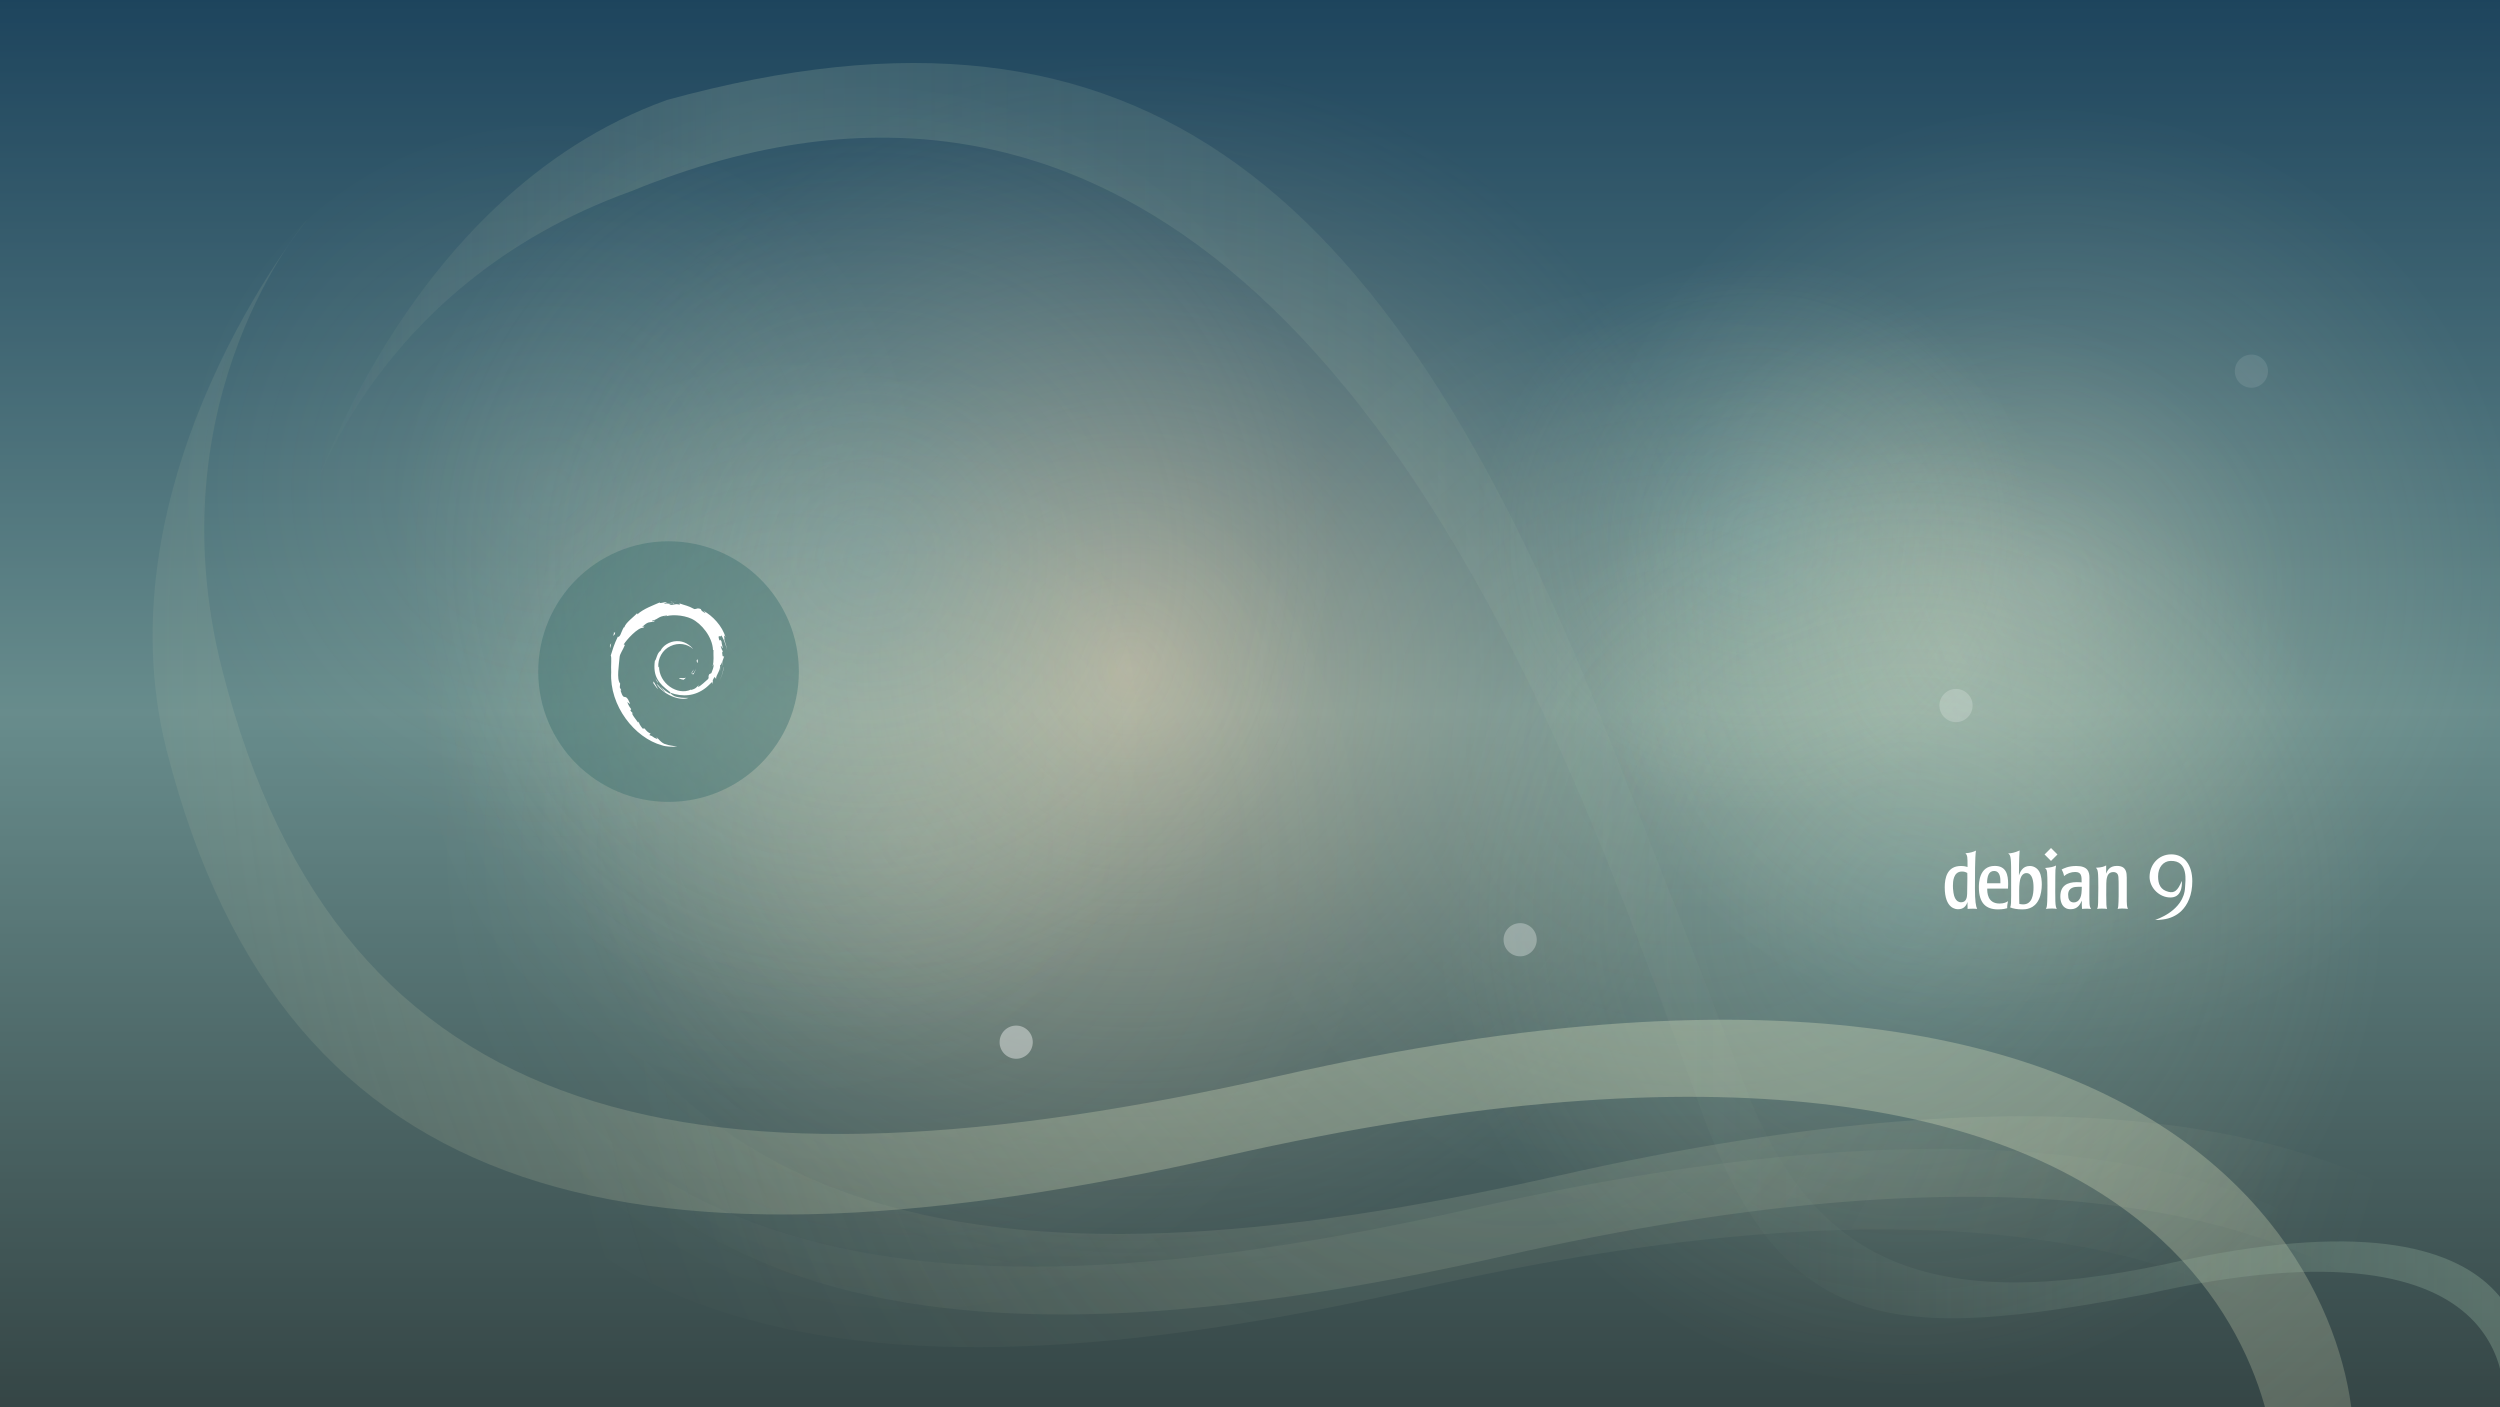
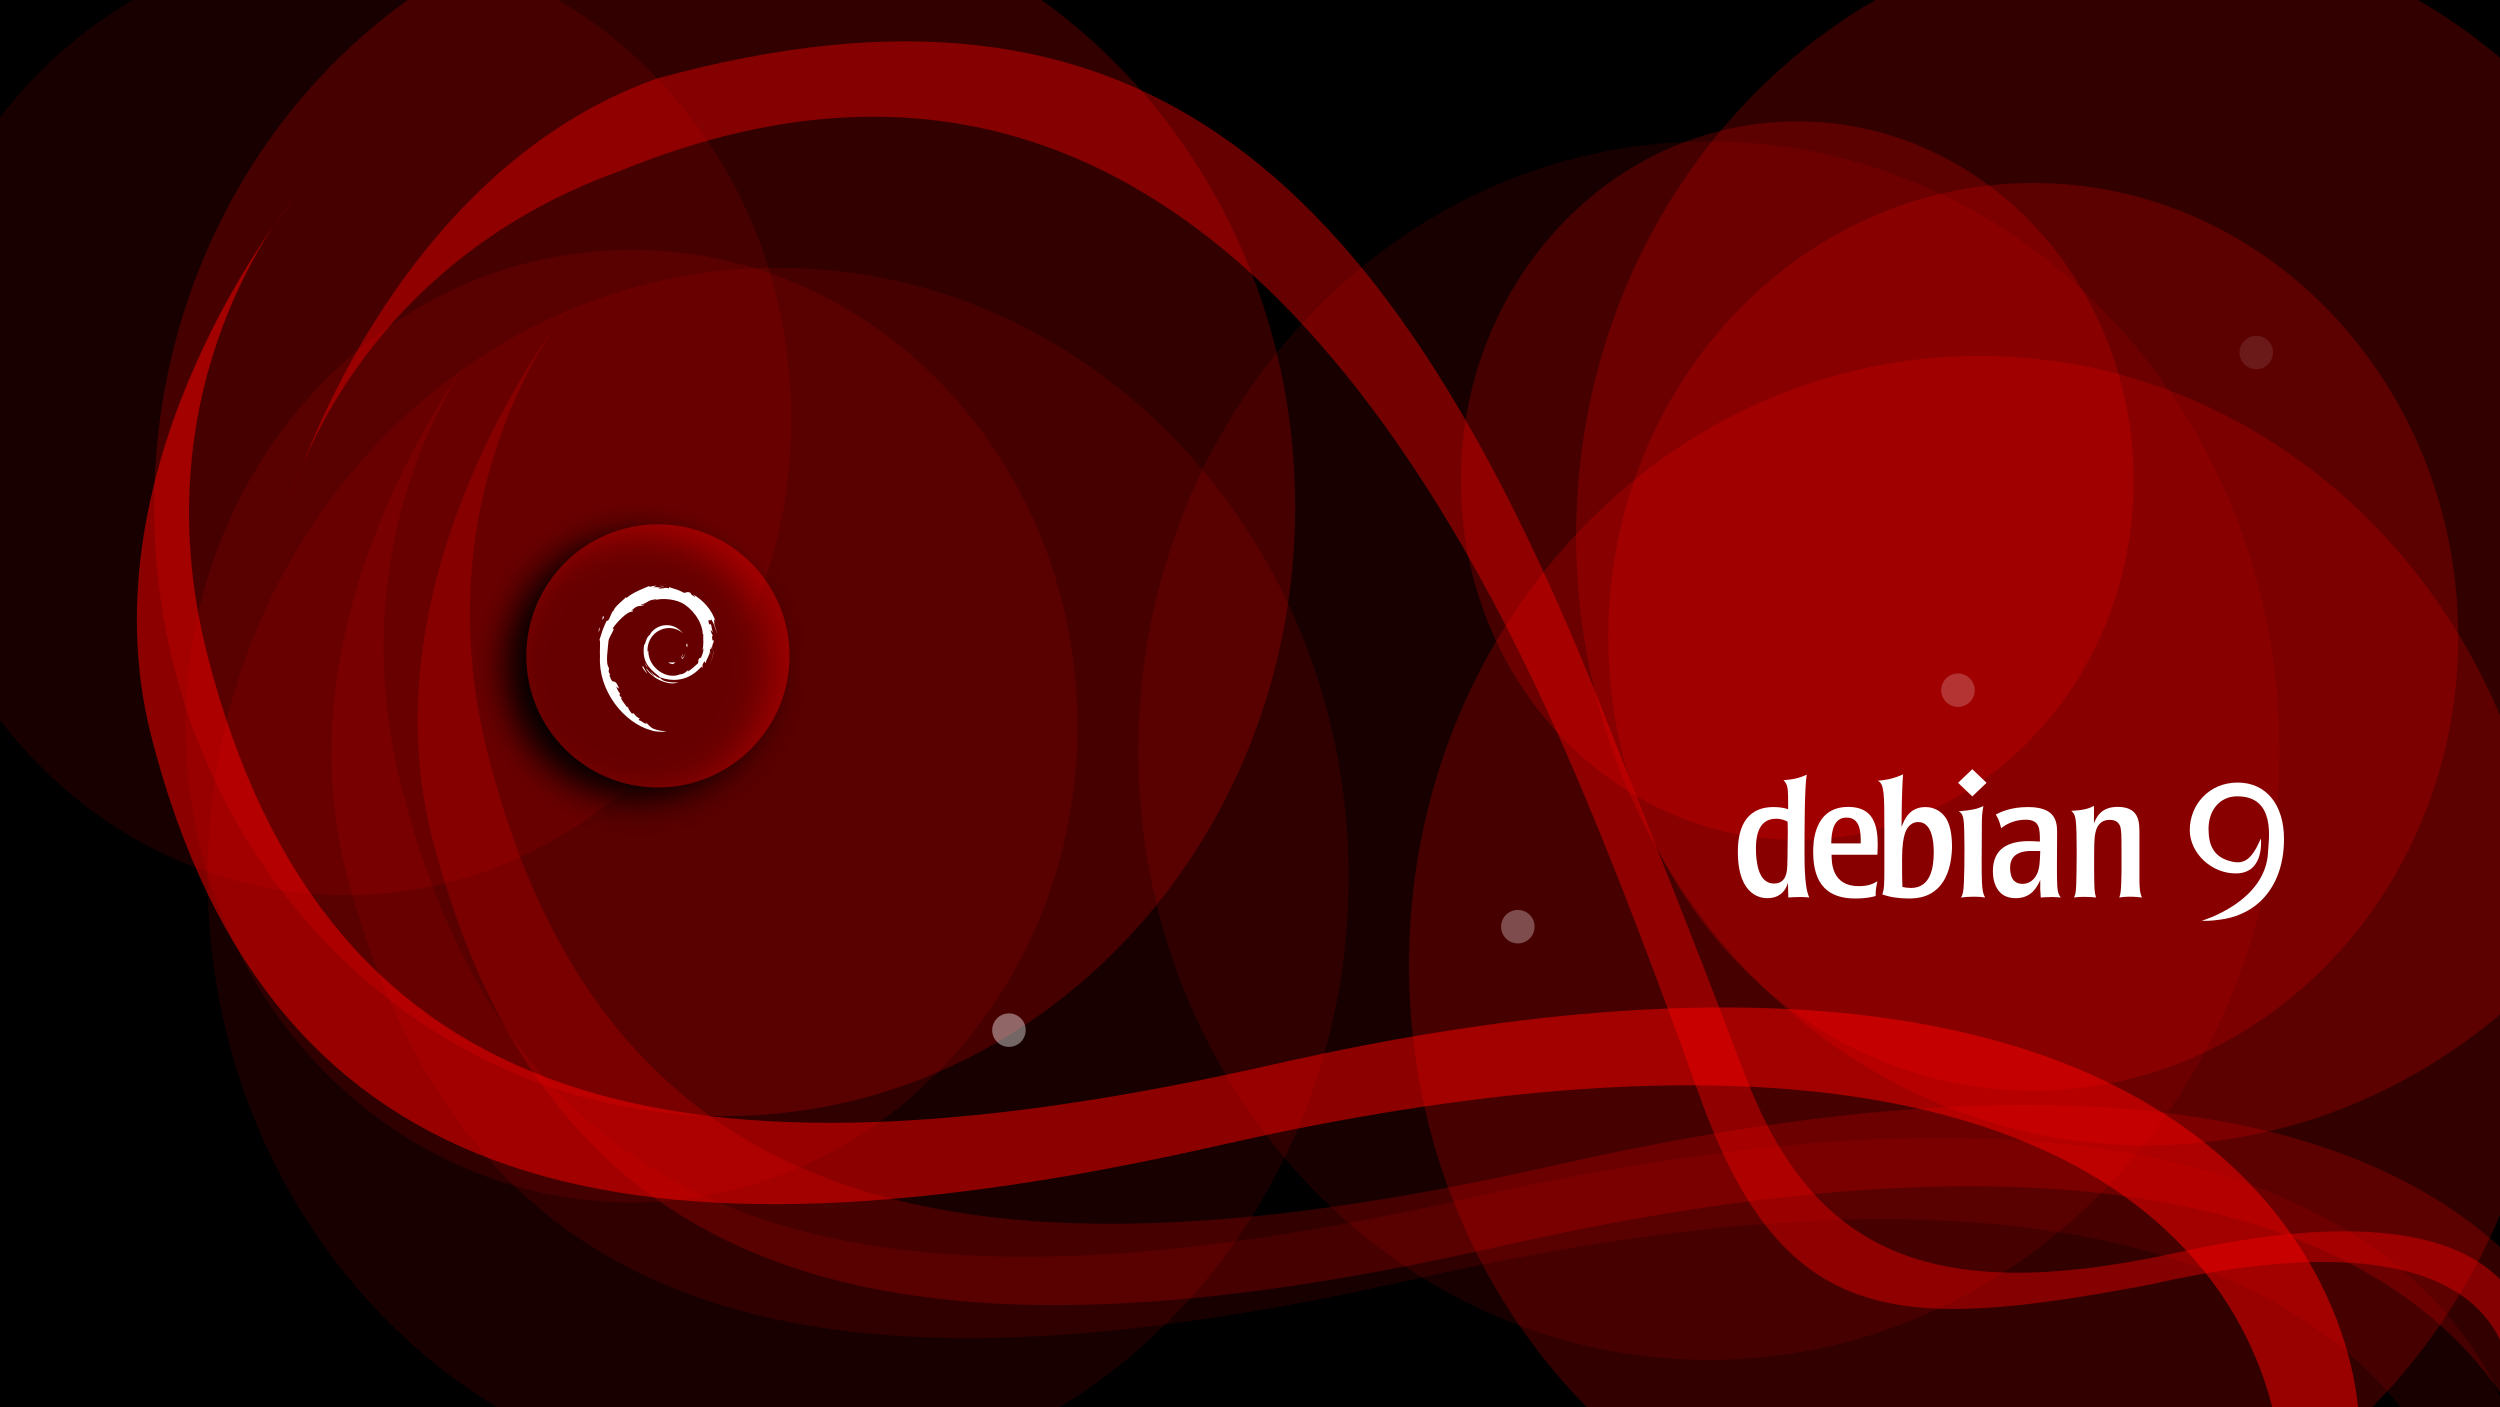
<svg xmlns="http://www.w3.org/2000/svg" version="1.1" id="root" x="0px" y="0px" width="3840" height="2160" viewBox="0 0 3840 2160" enable-background="new 0 0 1920 1080" xml:space="preserve">
-   <defs id="defs188" />
-   <g id="background" transform="matrix(2,0,0,2,1.000018,-0.9999775)">
-     <g id="background_1_">
-       <linearGradient id="SVGID_1_" gradientUnits="userSpaceOnUse" x1="-1423.411" y1="-3714.993" x2="-1423.412" y2="-2611.604" gradientTransform="translate(2381.039,3709.038)">
-         <stop offset="0" style="stop-color:#133356" id="stop6" />
-         <stop offset="0.502" style="stop-color:#7C9999" id="stop8" />
-         <stop offset="1" style="stop-color:#333333" id="stop10" />
-       </linearGradient>
-       <rect style="fill:url(#SVGID_1_)" x="-9.36" y="-8.61" width="1933.976" height="1105.453" id="rect12" />
-     </g>
-     <g id="Layer_4">
-       <radialGradient id="SVGID_2_" cx="-1527.168" cy="-2837.252" r="916.006" gradientTransform="matrix(1.0299,0,0,1.0518,2440.248,3498.963)" gradientUnits="userSpaceOnUse">
-         <stop offset="0" style="stop-color:#E4C8A5;stop-opacity:0.5" id="stop16" />
-         <stop offset="0.143" style="stop-color:#AEAB93;stop-opacity:0.437" id="stop18" />
-         <stop offset="0.38" style="stop-color:#587E77;stop-opacity:0.333" id="stop20" />
-         <stop offset="0.488" style="stop-color:#366C6C;stop-opacity:0.286" id="stop22" />
-       </radialGradient>
-       <rect style="fill:url(#SVGID_2_)" x="-9.36" y="-7.921" width="1933.976" height="1104.42" id="rect24" />
-     </g>
-   </g>
-   <g id="glows" transform="matrix(2,0,0,2,1.000018,-0.9999775)">
-     <radialGradient id="SVGID_3_" cx="-880.329" cy="-3202.961" r="271.44" gradientTransform="translate(2381.039,3709.038)" gradientUnits="userSpaceOnUse">
-       <stop offset="0" style="stop-color:#FFFCDD" id="stop28" />
-       <stop offset="1" style="stop-color:#FEF9C8;stop-opacity:0" id="stop30" />
-     </radialGradient>
-     <circle style="opacity:0.2;fill:url(#SVGID_3_)" enable-background="new    " cx="1500.71" cy="506.077" r="271.441" id="circle32" />
-     <radialGradient id="SVGID_4_" cx="-1031.077" cy="-3296.374" r="214.852" gradientTransform="translate(2381.039,3709.038)" gradientUnits="userSpaceOnUse">
-       <stop offset="0" style="stop-color:#99CCCC" id="stop35" />
-       <stop offset="1" style="stop-color:#FEF9C8;stop-opacity:0" id="stop37" />
-     </radialGradient>
-     <circle style="opacity:0.2;fill:url(#SVGID_4_)" enable-background="new    " cx="1349.963" cy="412.664" r="214.853" id="circle39" />
-     <radialGradient id="SVGID_5_" cx="-1958.456" cy="-3333.318" r="284.85" gradientTransform="translate(2381.039,3709.038)" gradientUnits="userSpaceOnUse">
-       <stop offset="0" style="stop-color:#FFFCDD" id="stop42" />
-       <stop offset="1" style="stop-color:#FEF9C8;stop-opacity:0" id="stop44" />
-     </radialGradient>
-     <circle style="opacity:0.1;fill:url(#SVGID_5_)" enable-background="new    " cx="422.583" cy="375.72" r="284.85" id="circle46" />
-     <radialGradient id="SVGID_6_" cx="-1775.687" cy="-3149.533" r="284.85" gradientTransform="translate(2381.039,3709.038)" gradientUnits="userSpaceOnUse">
-       <stop offset="0" style="stop-color:#FFFCDD" id="stop49" />
-       <stop offset="1" style="stop-color:#FEF9C8;stop-opacity:0" id="stop51" />
-     </radialGradient>
-     <circle style="opacity:0.1;fill:url(#SVGID_6_)" enable-background="new    " cx="605.352" cy="559.505" r="284.85" id="circle53" />
-     <radialGradient id="SVGID_7_" cx="-1682.033" cy="-3059.282" r="364.403" gradientTransform="translate(2381.039,3709.038)" gradientUnits="userSpaceOnUse">
-       <stop offset="0" style="stop-color:#FFFCDD" id="stop56" />
-       <stop offset="1" style="stop-color:#FEF9C8;stop-opacity:0" id="stop58" />
-     </radialGradient>
-     <circle style="opacity:0.1;fill:url(#SVGID_7_)" enable-background="new    " cx="699.006" cy="649.756" r="364.403" id="circle60" />
-     <radialGradient id="SVGID_8_" cx="-1087.554" cy="-3134.885" r="364.402" gradientTransform="translate(2381.039,3709.038)" gradientUnits="userSpaceOnUse">
-       <stop offset="0" style="stop-color:#FFFCDD" id="stop63" />
-       <stop offset="1" style="stop-color:#FEF9C8;stop-opacity:0" id="stop65" />
-     </radialGradient>
-     <path style="opacity:0.1;fill:url(#SVGID_8_)" enable-background="new    " d="m 1293.485,209.751 c 201.253,0 364.401,163.145 364.401,364.402 0,201.259 -163.148,364.401 -364.401,364.401 -201.253,0 -364.402,-163.146 -364.402,-364.399 0,-201.257 163.149,-364.404 364.402,-364.404 z" id="path67" />
-     <radialGradient id="SVGID_9_" cx="-1716.201" cy="-3280.709" r="364.402" gradientTransform="translate(2381.039,3709.038)" gradientUnits="userSpaceOnUse">
-       <stop offset="0" style="stop-color:#99CCCC" id="stop70" />
-       <stop offset="1" style="stop-color:#FEF9C8;stop-opacity:0" id="stop72" />
-     </radialGradient>
-     <circle style="opacity:0.2;fill:url(#SVGID_9_)" enable-background="new    " cx="664.839" cy="428.329" r="364.402" id="circle74" />
-     <radialGradient id="SVGID_10_" cx="-807.9" cy="-3263.21" r="364.403" gradientTransform="translate(2381.039,3709.038)" gradientUnits="userSpaceOnUse">
-       <stop offset="0" style="stop-color:#FFFCDD" id="stop77" />
-       <stop offset="1" style="stop-color:#FEF9C8;stop-opacity:0" id="stop79" />
-     </radialGradient>
-     <circle style="opacity:0.2;fill:url(#SVGID_10_)" enable-background="new    " cx="1573.139" cy="445.828" r="364.403" id="circle81" />
-     <radialGradient id="SVGID_11_" cx="-914.674" cy="-3006.559" r="364.402" gradientTransform="translate(2381.039,3709.038)" gradientUnits="userSpaceOnUse">
-       <stop offset="0" style="stop-color:#99CCCC" id="stop84" />
-       <stop offset="1" style="stop-color:#FEF9C8;stop-opacity:0" id="stop86" />
-     </radialGradient>
-     <circle style="opacity:0.2;fill:url(#SVGID_11_)" enable-background="new    " cx="1466.365" cy="702.48" r="364.402" id="circle88" />
-   </g>
+   <defs id="defs188">
+     <filter style="color-interpolation-filters:sRGB" id="filter992" x="-0.156" width="1.312" y="-0.156" height="1.312">
+       <feGaussianBlur stdDeviation="13.01" id="feGaussianBlur994" />
+     </filter>
+   </defs>
  <g id="octopus_1_" transform="matrix(2,0,0,2,1.000018,-0.9999775)">
    <radialGradient id="SVGID_12_" cx="13584.957" cy="3721.352" r="684.922" gradientTransform="rotate(180,7343.162,2240.189)" gradientUnits="userSpaceOnUse">
      <stop offset="0" style="stop-color:#BCCCB3" id="stop92" />
      <stop offset="1" style="stop-color:#FEF9C8;stop-opacity:0" id="stop94" />
    </radialGradient>
    <path style="opacity:0.1;fill:url(#SVGID_12_)" enable-background="new    " d="m 383.459,270.992 c 0,0 -161.611,198.069 -107.826,408.315 90.922,355.392 366.209,412.201 812.128,311.096 785.779,-178.168 812.933,219.711 807.101,256.653 l 42.657,-61.847 C 1943.352,1148.267 1916.192,750.395 1130.42,928.555 684.498,1029.661 409.211,972.856 318.292,617.46 264.508,407.218 383.459,270.992 383.459,270.992" id="path96" />
    <radialGradient id="SVGID_13_" cx="13381.236" cy="3981.431" r="1372.653" gradientTransform="rotate(180,7343.162,2240.189)" gradientUnits="userSpaceOnUse">
      <stop offset="0" style="stop-color:#BCCCB3" id="stop99" />
      <stop offset="1" style="stop-color:#FEF9C8;stop-opacity:0" id="stop101" />
    </radialGradient>
    <path style="opacity:0.5;fill:url(#SVGID_13_)" enable-background="new    " d="m 235.482,169.127 c 0,0 -161.611,198.072 -107.828,408.317 90.921,355.39 366.207,412.199 812.131,311.095 785.769,-178.168 812.931,219.709 807.098,256.652 l 55.174,-5.571 C 1829.435,1077.132 1768.213,648.53 982.444,826.692 536.521,927.798 261.235,870.987 170.316,515.596 116.531,305.353 235.482,169.127 235.482,169.127" id="path103" />
    <radialGradient id="SVGID_14_" cx="13519.34" cy="3746.436" r="684.921" gradientTransform="rotate(180,7343.162,2240.189)" gradientUnits="userSpaceOnUse">
      <stop offset="0" style="stop-color:#BCCCB3" id="stop106" />
      <stop offset="1" style="stop-color:#FEF9C8;stop-opacity:0" id="stop108" />
    </radialGradient>
    <path style="opacity:0.2;fill:url(#SVGID_14_)" enable-background="new    " d="m 449.079,245.911 c 0,0 -161.611,198.073 -107.828,408.314 90.922,355.394 366.208,412.199 812.128,311.096 785.771,-178.162 812.933,219.709 807.1,256.651 l 42.658,-61.839 C 2008.97,1123.191 1981.81,725.311 1196.038,903.479 750.117,1004.585 474.83,947.774 383.911,592.384 330.127,382.135 449.079,245.911 449.079,245.911" id="path110" />
    <linearGradient id="SVGID_15_" gradientUnits="userSpaceOnUse" x1="12747.42" y1="3910.324" x2="14452.203" y2="3910.324" gradientTransform="rotate(180,7343.162,2240.189)">
      <stop offset="0" style="stop-color:#ABCCB3;stop-opacity:0.7" id="stop113" />
      <stop offset="0.33" style="stop-color:#B4CFB5;stop-opacity:0.05" id="stop115" />
      <stop offset="0.803" style="stop-color:#C1D4B7;stop-opacity:0.5" id="stop117" />
      <stop offset="1" style="stop-color:#FEF9C8;stop-opacity:0" id="stop119" />
    </linearGradient>
    <path style="opacity:0.4;fill:url(#SVGID_15_)" enable-background="new    " d="m 234.122,395.557 c 0,0 46.072,-174.883 250.301,-248.261 380.134,-155.523 599.966,158.606 731.945,472.082 11.666,27.705 40.83,97.698 88.949,231.851 63.561,177.193 150.193,179.351 342.267,143.215 296.29,-67.183 276.379,82.848 274.173,96.779 l 16.085,-23.315 c 2.208,-13.928 22.115,-163.959 -274.173,-96.784 -183.259,39.2 -272.41,-1.188 -323.818,-135.941 C 1288.439,700.437 1285.274,695.391 1236.78,571.259 1070.404,145.353 879.534,-23.687 511.697,77.291 307.473,150.671 234.122,395.557 234.122,395.557" id="path121" />
  </g>
-   <g id="rounds" transform="matrix(2,0,0,2,1.000018,-0.9999775)">
-     <path style="fill:none;stroke:#ffffff;stroke-width:2;stroke-miterlimit:10" stroke-miterlimit="10" d="M 1234.628,684.753" id="path124" />
-     <circle style="opacity:0.3;fill:#ffffff" enable-background="new    " cx="1166.981" cy="722.208" r="12.742" id="circle126" />
-     <circle style="opacity:0.2;fill:#ffffff" enable-background="new    " cx="1501.709" cy="542.349" r="12.744" id="circle128" />
-     <circle style="opacity:0.1;fill:#ffffff" enable-background="new    " cx="1728.585" cy="285.548" r="12.742" id="circle130" />
-     <circle style="opacity:0.4;fill:#ffffff" enable-background="new    " cx="779.931" cy="800.892" r="12.743" id="circle132" />
-   </g>
-   <g id="logoGroup_1_" transform="matrix(1.4,0,0,1.4,308.7646,308.768)">
-     <circle enable-background="new    " cx="512.941" cy="516.28" r="142.965" id="circle135" style="opacity:0.4;fill:#366c6c" />
-     <g id="logo_1_" enable-background="new    ">
-       <path d="m 525.504,523.351 c -2.653,0.029 0.502,1.357 3.967,1.893 0.96,-0.75 1.823,-1.502 2.596,-2.239 -2.153,0.533 -4.348,0.547 -6.563,0.346" id="path138" style="fill:#ffffff" />
-       <path d="m 539.746,519.8 c 1.59,-2.186 2.735,-4.57 3.139,-7.038 -0.357,1.762 -1.309,3.273 -2.207,4.881 -4.962,3.133 -0.467,-1.847 -0.013,-3.747 -5.321,6.715 -0.726,4.026 -0.919,5.904" id="path140" style="fill:#ffffff" />
-       <path d="m 545.007,506.114 c 0.323,-4.777 -0.938,-3.261 -1.356,-1.445 0.486,0.261 0.879,3.372 1.356,1.445" id="path142" style="fill:#ffffff" />
-       <path d="m 515.438,440.791 c 1.418,0.261 3.062,0.45 2.825,0.791 1.553,-0.348 1.906,-0.654 -2.825,-0.791" id="path144" style="fill:#ffffff" />
-       <path d="m 518.265,441.578 -0.992,0.215 0.93,-0.094 0.062,-0.121" id="path146" style="fill:#ffffff" />
-       <path d="m 562.436,507.93 c 0.15,4.286 -1.255,6.376 -2.532,10.063 l -2.288,1.147 c -1.885,3.65 0.182,2.327 -1.156,5.212 -2.937,2.612 -8.891,8.155 -10.794,8.659 -1.398,-0.032 0.95,-1.646 1.245,-2.277 -3.919,2.693 -3.139,4.036 -9.15,5.683 l -0.178,-0.392 c -14.795,6.962 -35.342,-6.825 -35.078,-25.651 -0.155,1.194 -0.448,0.896 -0.777,1.375 -0.763,-9.683 4.476,-19.405 13.306,-23.385 8.649,-4.274 18.775,-2.532 24.944,3.25 -3.395,-4.451 -10.159,-9.176 -18.167,-8.73 -7.849,0.139 -15.208,5.125 -17.648,10.538 -4.028,2.532 -4.49,9.761 -6.241,11.082 -2.368,17.334 4.436,24.82 15.934,33.635 1.803,1.229 0.507,1.401 0.75,2.33 -3.829,-1.785 -7.312,-4.487 -10.188,-7.793 1.526,2.23 3.18,4.395 5.303,6.096 -3.604,-1.215 -8.415,-8.729 -9.819,-9.03 6.209,11.12 25.175,19.503 35.125,15.333 -4.602,0.173 -10.442,0.096 -15.616,-1.816 -2.167,-1.114 -5.124,-3.423 -4.597,-3.859 13.563,5.064 27.564,3.829 39.306,-5.572 2.988,-2.327 6.251,-6.279 7.191,-6.333 -1.418,2.128 0.243,1.025 -0.848,2.903 2.972,-4.8 -1.293,-1.954 3.07,-8.283 l 1.605,2.219 c -0.603,-3.99 4.957,-8.819 4.388,-15.119 1.277,-1.924 1.418,2.078 0.062,6.502 1.876,-4.917 0.5,-5.693 0.977,-9.762 0.514,1.362 1.201,2.815 1.56,4.253 -1.224,-4.755 1.244,-8 1.862,-10.755 -0.607,-0.266 -1.884,2.092 -2.178,-3.508 0.043,-2.439 0.68,-1.277 0.923,-1.881 -0.475,-0.275 -1.73,-2.145 -2.492,-5.731 0.548,-0.838 1.479,2.181 2.229,2.302 -0.48,-2.848 -1.315,-5.017 -1.354,-7.204 -2.205,-4.598 -0.783,0.619 -2.566,-1.966 -2.34,-7.311 1.941,-1.692 2.24,-5.012 3.544,5.144 5.569,13.112 6.501,16.421 -0.708,-4.027 -1.843,-7.92 -3.257,-11.703 1.073,0.465 -1.744,-8.285 1.397,-2.492 -3.343,-12.336 -14.35,-23.867 -24.461,-29.268 1.236,1.13 2.803,2.551 2.249,2.774 -5.044,-2.99 -4.153,-3.227 -4.88,-4.494 -4.101,-1.672 -4.36,0.139 -7.068,0.008 -7.725,-4.103 -9.215,-3.667 -16.324,-6.23 l 0.321,1.519 c -5.12,-1.711 -5.964,0.635 -11.492,0.006 -0.335,-0.263 1.774,-0.952 3.509,-1.203 -4.95,0.654 -4.719,-0.976 -9.555,0.182 1.191,-0.831 2.45,-1.397 3.727,-2.103 -4.031,0.251 -9.634,2.346 -7.908,0.426 -6.583,2.938 -18.267,7.068 -24.828,13.216 l -0.206,-1.376 c -3.014,3.61 -13.104,10.771 -13.915,15.454 l -0.796,0.182 c -1.559,2.654 -2.572,5.652 -3.821,8.367 -2.045,3.486 -2.999,1.342 -2.705,1.883 -4.024,8.163 -6.018,15.009 -7.751,20.639 1.235,1.84 0.03,11.068 0.496,18.451 -2.014,36.477 25.605,71.918 55.802,80.09 4.424,1.594 10.998,1.529 16.604,1.681 -6.607,-1.884 -7.459,-0.993 -13.894,-3.247 -4.639,-2.186 -5.657,-4.681 -8.946,-7.534 l 1.301,2.294 c -6.445,-2.284 -3.748,-2.819 -8.995,-4.481 l 1.395,-1.806 c -2.086,-0.159 -5.529,-3.519 -6.474,-5.389 l -2.289,0.099 c -2.743,-3.384 -4.211,-5.831 -4.103,-7.724 l -0.749,1.315 c -0.83,-1.438 -10.106,-12.704 -5.289,-10.086 -0.896,-0.816 -2.087,-1.32 -3.379,-3.665 l 0.988,-1.115 c -2.321,-2.977 -4.272,-6.792 -4.112,-8.076 1.236,1.671 2.088,1.978 2.938,2.265 -5.854,-14.5 -6.178,-0.791 -10.596,-14.761 l 0.938,-0.072 c -0.709,-1.087 -1.154,-2.254 -1.727,-3.412 l 0.412,-4.063 c -4.203,-4.859 -1.175,-20.679 -0.567,-29.352 0.421,-3.531 3.504,-7.285 5.853,-13.183 l -1.433,-0.25 c 2.734,-4.767 15.633,-19.181 21.61,-18.447 2.896,-3.625 -0.578,-0.018 -1.146,-0.924 6.359,-6.583 8.361,-4.639 12.646,-5.831 4.633,-2.738 -3.969,1.073 -1.772,-1.038 8,-2.046 5.661,-4.638 16.102,-5.685 1.1,0.628 -2.552,0.961 -3.463,1.772 6.663,-3.26 21.084,-2.521 30.447,1.804 10.871,5.083 23.074,20.097 23.558,34.223 l 0.547,0.141 c -0.273,5.614 0.869,12.111 -1.114,18.081 l 1.321,-2.806" id="path148" style="fill:#ffffff" />
-       <path d="m 496.537,526.989 -0.374,1.86 c 1.743,2.37 3.129,4.939 5.355,6.784 -1.603,-3.119 -2.79,-4.41 -4.981,-8.644" id="path150" style="fill:#ffffff" />
-       <path d="m 500.655,526.832 c -0.915,-1.025 -1.473,-2.248 -2.086,-3.468 0.588,2.157 1.787,3.992 2.9,5.889 l -0.814,-2.421" id="path152" style="fill:#ffffff" />
-       <path d="m 573.625,510.97 -0.385,0.979 c -0.708,5.08 -2.256,10.104 -4.629,14.758 2.614,-4.913 4.298,-10.287 5.014,-15.737" id="path154" style="fill:#ffffff" />
-       <path d="m 515.965,439.515 c 1.803,-0.66 4.409,-0.358 6.317,-0.791 -2.486,0.213 -4.957,0.338 -7.392,0.639 l 1.075,0.152" id="path156" style="fill:#ffffff" />
-       <path d="m 452.966,473.019 c 0.414,3.827 -2.88,5.311 0.724,2.78 1.939,-4.353 -0.747,-1.197 -0.724,-2.78" id="path158" style="fill:#ffffff" />
-       <path d="m 448.724,490.734 c 0.831,-2.551 0.99,-4.08 1.308,-5.561 -2.305,2.938 -1.067,3.562 -1.308,5.561" id="path160" style="fill:#ffffff" />
+   <g transform="matrix(2.019586,0,0,2.019586,-25.40486,-35.19258)" id="background" style="fill:#000000;fill-opacity:1">
+     <g id="background_1_" style="fill:#000000;fill-opacity:1">
+       <linearGradient id="SVGID_1_" gradientUnits="userSpaceOnUse" x1="-1423.411" y1="-3714.993" x2="-1423.412" y2="-2611.604" gradientTransform="translate(2381.039,3709.038)">
+         <stop offset="0" style="stop-color:#133356" id="stop6" />
+         <stop offset="0.502" style="stop-color:#7C9999" id="stop8" />
+         <stop offset="1" style="stop-color:#333333" id="stop10" />
+       </linearGradient>
+       <rect x="-9.36" y="-8.61" width="1933.976" height="1105.453" id="rect12" style="fill:#000000;fill-opacity:1" />
+     </g>
+     <g id="Layer_4" style="fill:#000000;fill-opacity:1">
+       <radialGradient id="SVGID_2_" cx="-1527.168" cy="-2837.252" r="916.006" gradientTransform="matrix(1.0299,0,0,1.0518,2440.248,3498.963)" gradientUnits="userSpaceOnUse">
+         <stop offset="0" style="stop-color:#E4C8A5;stop-opacity:0.5" id="stop16" />
+         <stop offset="0.143" style="stop-color:#AEAB93;stop-opacity:0.437" id="stop18" />
+         <stop offset="0.38" style="stop-color:#587E77;stop-opacity:0.333" id="stop20" />
+         <stop offset="0.488" style="stop-color:#366C6C;stop-opacity:0.286" id="stop22" />
+       </radialGradient>
+       <rect x="-9.36" y="-7.921" width="1933.976" height="1104.42" id="rect24" style="fill:#000000;fill-opacity:1" />
    </g>
  </g>
-   <g id="debian_1_" transform="matrix(1.12,0,0,1.12,1398.545,596.8848)">
+   <g id="glows" transform="matrix(2.404717,0,0,2.568163,-485.6834,-321.533)" style="opacity:1;fill:#ff0000;fill-opacity:1">
+     <radialGradient id="SVGID_3_" cx="-880.329" cy="-3202.961" r="271.44" gradientTransform="translate(2381.039,3709.038)" gradientUnits="userSpaceOnUse">
+       <stop offset="0" style="stop-color:#FFFCDD" id="stop28" />
+       <stop offset="1" style="stop-color:#FEF9C8;stop-opacity:0" id="stop30" />
+     </radialGradient>
+     <circle enable-background="new    " cx="1500.71" cy="506.077" r="271.441" id="circle32" style="opacity:0.2;fill:#ff0000;fill-opacity:1" />
+     <radialGradient id="SVGID_4_" cx="-1031.077" cy="-3296.374" r="214.852" gradientTransform="translate(2381.039,3709.038)" gradientUnits="userSpaceOnUse">
+       <stop offset="0" style="stop-color:#99CCCC" id="stop35" />
+       <stop offset="1" style="stop-color:#FEF9C8;stop-opacity:0" id="stop37" />
+     </radialGradient>
+     <circle enable-background="new    " cx="1349.963" cy="412.664" r="214.853" id="circle39" style="opacity:0.2;fill:#ff0000;fill-opacity:1" />
+     <radialGradient id="SVGID_5_" cx="-1958.456" cy="-3333.318" r="284.85" gradientTransform="translate(2381.039,3709.038)" gradientUnits="userSpaceOnUse">
+       <stop offset="0" style="stop-color:#FFFCDD" id="stop42" />
+       <stop offset="1" style="stop-color:#FEF9C8;stop-opacity:0" id="stop44" />
+     </radialGradient>
+     <circle enable-background="new    " cx="422.583" cy="375.72" r="284.85" id="circle46" style="opacity:0.1;fill:#ff0000;fill-opacity:1" />
+     <radialGradient id="SVGID_6_" cx="-1775.687" cy="-3149.533" r="284.85" gradientTransform="translate(2381.039,3709.038)" gradientUnits="userSpaceOnUse">
+       <stop offset="0" style="stop-color:#FFFCDD" id="stop49" />
+       <stop offset="1" style="stop-color:#FEF9C8;stop-opacity:0" id="stop51" />
+     </radialGradient>
+     <circle enable-background="new    " cx="605.352" cy="559.505" r="284.85" id="circle53" style="opacity:0.1;fill:#ff0000;fill-opacity:1" />
+     <radialGradient id="SVGID_7_" cx="-1682.033" cy="-3059.282" r="364.403" gradientTransform="translate(2381.039,3709.038)" gradientUnits="userSpaceOnUse">
+       <stop offset="0" style="stop-color:#FFFCDD" id="stop56" />
+       <stop offset="1" style="stop-color:#FEF9C8;stop-opacity:0" id="stop58" />
+     </radialGradient>
+     <circle enable-background="new    " cx="699.006" cy="649.756" r="364.403" id="circle60" style="opacity:0.1;fill:#ff0000;fill-opacity:1" />
+     <radialGradient id="SVGID_8_" cx="-1087.554" cy="-3134.885" r="364.402" gradientTransform="translate(2381.039,3709.038)" gradientUnits="userSpaceOnUse">
+       <stop offset="0" style="stop-color:#FFFCDD" id="stop63" />
+       <stop offset="1" style="stop-color:#FEF9C8;stop-opacity:0" id="stop65" />
+     </radialGradient>
+     <path enable-background="new    " d="m 1293.485,209.751 c 201.253,0 364.401,163.145 364.401,364.402 0,201.259 -163.148,364.401 -364.401,364.401 -201.253,0 -364.402,-163.146 -364.402,-364.399 0,-201.257 163.149,-364.404 364.402,-364.404 z" id="path67" style="opacity:0.1;fill:#ff0000;fill-opacity:1" />
+     <radialGradient id="SVGID_9_" cx="-1716.201" cy="-3280.709" r="364.402" gradientTransform="translate(2381.039,3709.038)" gradientUnits="userSpaceOnUse">
+       <stop offset="0" style="stop-color:#99CCCC" id="stop70" />
+       <stop offset="1" style="stop-color:#FEF9C8;stop-opacity:0" id="stop72" />
+     </radialGradient>
+     <circle enable-background="new    " cx="664.839" cy="428.329" r="364.402" id="circle74" style="opacity:0.2;fill:#ff0000;fill-opacity:1" />
+     <radialGradient id="SVGID_10_" cx="-807.9" cy="-3263.21" r="364.403" gradientTransform="translate(2381.039,3709.038)" gradientUnits="userSpaceOnUse">
+       <stop offset="0" style="stop-color:#FFFCDD" id="stop77" />
+       <stop offset="1" style="stop-color:#FEF9C8;stop-opacity:0" id="stop79" />
+     </radialGradient>
+     <circle enable-background="new    " cx="1573.139" cy="445.828" r="364.403" id="circle81" style="opacity:0.2;fill:#ff0000;fill-opacity:1" />
+     <radialGradient id="SVGID_11_" cx="-914.674" cy="-3006.559" r="364.402" gradientTransform="translate(2381.039,3709.038)" gradientUnits="userSpaceOnUse">
+       <stop offset="0" style="stop-color:#99CCCC" id="stop84" />
+       <stop offset="1" style="stop-color:#FEF9C8;stop-opacity:0" id="stop86" />
+     </radialGradient>
+     <circle enable-background="new    " cx="1466.365" cy="702.48" r="364.402" id="circle88" style="opacity:0.2;fill:#ff0000;fill-opacity:1" />
+   </g>
+   <g transform="matrix(2.019586,0,0,2.019586,-25.40486,-35.19258)" id="octopus_1_-3" style="fill:#ff0000;fill-opacity:1">
+     <radialGradient id="SVGID_12_-6" cx="13584.957" cy="3721.352" r="684.922" gradientTransform="rotate(180,7343.162,2240.189)" gradientUnits="userSpaceOnUse">
+       <stop offset="0" style="stop-color:#BCCCB3" id="stop92-7" />
+       <stop offset="1" style="stop-color:#FEF9C8;stop-opacity:0" id="stop94-5" />
+     </radialGradient>
+     <path enable-background="new    " d="m 383.459,270.992 c 0,0 -161.611,198.069 -107.826,408.315 90.922,355.392 366.209,412.201 812.128,311.096 785.779,-178.168 812.933,219.711 807.101,256.653 l 42.657,-61.847 C 1943.352,1148.267 1916.192,750.395 1130.42,928.555 684.498,1029.661 409.211,972.856 318.292,617.46 264.508,407.218 383.459,270.992 383.459,270.992" id="path96-3" style="opacity:0.1;fill:#ff0000;fill-opacity:1" />
+     <radialGradient id="SVGID_13_-5" cx="13381.236" cy="3981.431" r="1372.653" gradientTransform="rotate(180,7343.162,2240.189)" gradientUnits="userSpaceOnUse">
+       <stop offset="0" style="stop-color:#BCCCB3" id="stop99-6" />
+       <stop offset="1" style="stop-color:#FEF9C8;stop-opacity:0" id="stop101-2" />
+     </radialGradient>
+     <path enable-background="new    " d="m 235.482,169.127 c 0,0 -161.611,198.072 -107.828,408.317 90.921,355.39 366.207,412.199 812.131,311.095 785.769,-178.168 812.931,219.709 807.098,256.652 l 55.174,-5.571 C 1829.435,1077.132 1768.213,648.53 982.444,826.692 536.521,927.798 261.235,870.987 170.316,515.596 116.531,305.353 235.482,169.127 235.482,169.127" id="path103-9" style="opacity:0.5;fill:#ff0000;fill-opacity:1" />
+     <radialGradient id="SVGID_14_-1" cx="13519.34" cy="3746.436" r="684.921" gradientTransform="rotate(180,7343.162,2240.189)" gradientUnits="userSpaceOnUse">
+       <stop offset="0" style="stop-color:#BCCCB3" id="stop106-2" />
+       <stop offset="1" style="stop-color:#FEF9C8;stop-opacity:0" id="stop108-7" />
+     </radialGradient>
+     <path enable-background="new    " d="m 449.079,245.911 c 0,0 -161.611,198.073 -107.828,408.314 90.922,355.394 366.208,412.199 812.128,311.096 785.771,-178.162 812.933,219.709 807.1,256.651 l 42.658,-61.839 C 2008.97,1123.191 1981.81,725.311 1196.038,903.479 750.117,1004.585 474.83,947.774 383.911,592.384 330.127,382.135 449.079,245.911 449.079,245.911" id="path110-0" style="opacity:0.2;fill:#ff0000;fill-opacity:1" />
+     <linearGradient id="linearGradient4764" gradientUnits="userSpaceOnUse" x1="12747.42" y1="3910.324" x2="14452.203" y2="3910.324" gradientTransform="rotate(180,7343.162,2240.189)">
+       <stop offset="0" style="stop-color:#ABCCB3;stop-opacity:0.7" id="stop113-9" />
+       <stop offset="0.33" style="stop-color:#B4CFB5;stop-opacity:0.05" id="stop115-3" />
+       <stop offset="0.803" style="stop-color:#C1D4B7;stop-opacity:0.5" id="stop117-6" />
+       <stop offset="1" style="stop-color:#FEF9C8;stop-opacity:0" id="stop119-0" />
+     </linearGradient>
+     <path enable-background="new    " d="m 234.122,395.557 c 0,0 46.072,-174.883 250.301,-248.261 380.134,-155.523 599.966,158.606 731.945,472.082 11.666,27.705 40.83,97.698 88.949,231.851 63.561,177.193 150.193,179.351 342.267,143.215 296.29,-67.183 276.379,82.848 274.173,96.779 l 16.085,-23.315 c 2.208,-13.928 22.115,-163.959 -274.173,-96.784 -183.259,39.2 -272.41,-1.188 -323.818,-135.941 C 1288.439,700.437 1285.274,695.391 1236.78,571.259 1070.404,145.353 879.534,-23.687 511.697,77.291 307.473,150.671 234.122,395.557 234.122,395.557" id="path121-6" style="opacity:0.4;fill:#ff0000;fill-opacity:1" />
+   </g>
+   <g transform="matrix(2.019586,0,0,2.019586,-25.40486,-35.19258)" id="rounds">
+     <path stroke-miterlimit="10" d="M 1234.628,684.753" id="path124" style="fill:none;stroke:#ffffff;stroke-width:2;stroke-miterlimit:10" />
+     <circle enable-background="new    " cx="1166.981" cy="722.208" r="12.742" id="circle126" style="opacity:0.3;fill:#ffffff" />
+     <circle enable-background="new    " cx="1501.709" cy="542.349" r="12.744" id="circle128" style="opacity:0.2;fill:#ffffff" />
+     <circle enable-background="new    " cx="1728.585" cy="285.548" r="12.742" id="circle130" style="opacity:0.1;fill:#ffffff" />
+     <circle enable-background="new    " cx="779.931" cy="800.892" r="12.743" id="circle132" style="opacity:0.4;fill:#ffffff" />
+   </g>
+   <circle transform="matrix(2.019586,0,0,2.019586,-25.40486,-35.19258)" style="opacity:1;fill:#000000;fill-opacity:1;stroke-width:0.7;filter:url(#filter992)" id="circle135-3" r="100.076" cy="524.412" cx="497.669" enable-background="new    " />
+   <circle style="opacity:0.4;fill:#fe0000;fill-opacity:1;stroke-width:1.414" id="circle135" r="202.111" cy="1007.479" cx="1010.523" enable-background="new    " />
+   <g enable-background="new    " id="logo_1_" transform="matrix(1.41371,0,0,1.41371,285.3736,277.6091)">
+     <path style="fill:#ffffff" id="path138" d="m 525.504,523.351 c -2.653,0.029 0.502,1.357 3.967,1.893 0.96,-0.75 1.823,-1.502 2.596,-2.239 -2.153,0.533 -4.348,0.547 -6.563,0.346" />
+     <path style="fill:#ffffff" id="path140" d="m 539.746,519.8 c 1.59,-2.186 2.735,-4.57 3.139,-7.038 -0.357,1.762 -1.309,3.273 -2.207,4.881 -4.962,3.133 -0.467,-1.847 -0.013,-3.747 -5.321,6.715 -0.726,4.026 -0.919,5.904" />
+     <path style="fill:#ffffff" id="path142" d="m 545.007,506.114 c 0.323,-4.777 -0.938,-3.261 -1.356,-1.445 0.486,0.261 0.879,3.372 1.356,1.445" />
+     <path style="fill:#ffffff" id="path144" d="m 515.438,440.791 c 1.418,0.261 3.062,0.45 2.825,0.791 1.553,-0.348 1.906,-0.654 -2.825,-0.791" />
+     <path style="fill:#ffffff" id="path146" d="m 518.265,441.578 -0.992,0.215 0.93,-0.094 0.062,-0.121" />
+     <path style="fill:#ffffff" id="path148" d="m 562.436,507.93 c 0.15,4.286 -1.255,6.376 -2.532,10.063 l -2.288,1.147 c -1.885,3.65 0.182,2.327 -1.156,5.212 -2.937,2.612 -8.891,8.155 -10.794,8.659 -1.398,-0.032 0.95,-1.646 1.245,-2.277 -3.919,2.693 -3.139,4.036 -9.15,5.683 l -0.178,-0.392 c -14.795,6.962 -35.342,-6.825 -35.078,-25.651 -0.155,1.194 -0.448,0.896 -0.777,1.375 -0.763,-9.683 4.476,-19.405 13.306,-23.385 8.649,-4.274 18.775,-2.532 24.944,3.25 -3.395,-4.451 -10.159,-9.176 -18.167,-8.73 -7.849,0.139 -15.208,5.125 -17.648,10.538 -4.028,2.532 -4.49,9.761 -6.241,11.082 -2.368,17.334 4.436,24.82 15.934,33.635 1.803,1.229 0.507,1.401 0.75,2.33 -3.829,-1.785 -7.312,-4.487 -10.188,-7.793 1.526,2.23 3.18,4.395 5.303,6.096 -3.604,-1.215 -8.415,-8.729 -9.819,-9.03 6.209,11.12 25.175,19.503 35.125,15.333 -4.602,0.173 -10.442,0.096 -15.616,-1.816 -2.167,-1.114 -5.124,-3.423 -4.597,-3.859 13.563,5.064 27.564,3.829 39.306,-5.572 2.988,-2.327 6.251,-6.279 7.191,-6.333 -1.418,2.128 0.243,1.025 -0.848,2.903 2.972,-4.8 -1.293,-1.954 3.07,-8.283 l 1.605,2.219 c -0.603,-3.99 4.957,-8.819 4.388,-15.119 1.277,-1.924 1.418,2.078 0.062,6.502 1.876,-4.917 0.5,-5.693 0.977,-9.762 0.514,1.362 1.201,2.815 1.56,4.253 -1.224,-4.755 1.244,-8 1.862,-10.755 -0.607,-0.266 -1.884,2.092 -2.178,-3.508 0.043,-2.439 0.68,-1.277 0.923,-1.881 -0.475,-0.275 -1.73,-2.145 -2.492,-5.731 0.548,-0.838 1.479,2.181 2.229,2.302 -0.48,-2.848 -1.315,-5.017 -1.354,-7.204 -2.205,-4.598 -0.783,0.619 -2.566,-1.966 -2.34,-7.311 1.941,-1.692 2.24,-5.012 3.544,5.144 5.569,13.112 6.501,16.421 -0.708,-4.027 -1.843,-7.92 -3.257,-11.703 1.073,0.465 -1.744,-8.285 1.397,-2.492 -3.343,-12.336 -14.35,-23.867 -24.461,-29.268 1.236,1.13 2.803,2.551 2.249,2.774 -5.044,-2.99 -4.153,-3.227 -4.88,-4.494 -4.101,-1.672 -4.36,0.139 -7.068,0.008 -7.725,-4.103 -9.215,-3.667 -16.324,-6.23 l 0.321,1.519 c -5.12,-1.711 -5.964,0.635 -11.492,0.006 -0.335,-0.263 1.774,-0.952 3.509,-1.203 -4.95,0.654 -4.719,-0.976 -9.555,0.182 1.191,-0.831 2.45,-1.397 3.727,-2.103 -4.031,0.251 -9.634,2.346 -7.908,0.426 -6.583,2.938 -18.267,7.068 -24.828,13.216 l -0.206,-1.376 c -3.014,3.61 -13.104,10.771 -13.915,15.454 l -0.796,0.182 c -1.559,2.654 -2.572,5.652 -3.821,8.367 -2.045,3.486 -2.999,1.342 -2.705,1.883 -4.024,8.163 -6.018,15.009 -7.751,20.639 1.235,1.84 0.03,11.068 0.496,18.451 -2.014,36.477 25.605,71.918 55.802,80.09 4.424,1.594 10.998,1.529 16.604,1.681 -6.607,-1.884 -7.459,-0.993 -13.894,-3.247 -4.639,-2.186 -5.657,-4.681 -8.946,-7.534 l 1.301,2.294 c -6.445,-2.284 -3.748,-2.819 -8.995,-4.481 l 1.395,-1.806 c -2.086,-0.159 -5.529,-3.519 -6.474,-5.389 l -2.289,0.099 c -2.743,-3.384 -4.211,-5.831 -4.103,-7.724 l -0.749,1.315 c -0.83,-1.438 -10.106,-12.704 -5.289,-10.086 -0.896,-0.816 -2.087,-1.32 -3.379,-3.665 l 0.988,-1.115 c -2.321,-2.977 -4.272,-6.792 -4.112,-8.076 1.236,1.671 2.088,1.978 2.938,2.265 -5.854,-14.5 -6.178,-0.791 -10.596,-14.761 l 0.938,-0.072 c -0.709,-1.087 -1.154,-2.254 -1.727,-3.412 l 0.412,-4.063 c -4.203,-4.859 -1.175,-20.679 -0.567,-29.352 0.421,-3.531 3.504,-7.285 5.853,-13.183 l -1.433,-0.25 c 2.734,-4.767 15.633,-19.181 21.61,-18.447 2.896,-3.625 -0.578,-0.018 -1.146,-0.924 6.359,-6.583 8.361,-4.639 12.646,-5.831 4.633,-2.738 -3.969,1.073 -1.772,-1.038 8,-2.046 5.661,-4.638 16.102,-5.685 1.1,0.628 -2.552,0.961 -3.463,1.772 6.663,-3.26 21.084,-2.521 30.447,1.804 10.871,5.083 23.074,20.097 23.558,34.223 l 0.547,0.141 c -0.273,5.614 0.869,12.111 -1.114,18.081 l 1.321,-2.806" />
+     <path style="fill:#ffffff" id="path150" d="m 496.537,526.989 -0.374,1.86 c 1.743,2.37 3.129,4.939 5.355,6.784 -1.603,-3.119 -2.79,-4.41 -4.981,-8.644" />
+     <path style="fill:#ffffff" id="path152" d="m 500.655,526.832 c -0.915,-1.025 -1.473,-2.248 -2.086,-3.468 0.588,2.157 1.787,3.992 2.9,5.889 l -0.814,-2.421" />
+     <path style="fill:#ffffff" id="path154" d="m 573.625,510.97 -0.385,0.979 c -0.708,5.08 -2.256,10.104 -4.629,14.758 2.614,-4.913 4.298,-10.287 5.014,-15.737" />
+     <path style="fill:#ffffff" id="path156" d="m 515.965,439.515 c 1.803,-0.66 4.409,-0.358 6.317,-0.791 -2.486,0.213 -4.957,0.338 -7.392,0.639 l 1.075,0.152" />
+     <path style="fill:#ffffff" id="path158" d="m 452.966,473.019 c 0.414,3.827 -2.88,5.311 0.724,2.78 1.939,-4.353 -0.747,-1.197 -0.724,-2.78" />
+     <path style="fill:#ffffff" id="path160" d="m 448.724,490.734 c 0.831,-2.551 0.99,-4.08 1.308,-5.561 -2.305,2.938 -1.067,3.562 -1.308,5.561" />
+   </g>
+   <g id="debian_1_" transform="matrix(2.47077,0,0,2.359667,-835.0827,-305.2394)">
    <g id="g163">
      <path d="m 1449.401,671.188 c -0.101,0.11 -0.101,17.342 -0.319,21.84 -0.21,3.636 -0.536,11.449 -8.242,11.449 -7.924,0 -9.851,-9.099 -10.49,-13.06 -0.751,-4.387 -0.751,-8.032 -0.751,-9.631 0,-5.138 0.321,-19.485 12.417,-19.485 3.643,0 5.676,1.073 7.281,1.924 z m -31.041,12.636 c 0,30.186 16.057,30.186 18.41,30.186 6.637,0 10.921,-3.643 12.74,-9.955 l 0.216,9.523 c 2.032,-0.103 4.071,-0.318 7.389,-0.318 1.178,0 2.134,0 2.998,0.106 0.857,0 1.712,0.105 2.677,0.212 -1.715,-3.421 -2.998,-11.125 -2.998,-27.832 0,-16.267 0,-43.778 1.394,-52.131 -3.853,1.823 -7.176,3.002 -14.455,3.642 2.895,3.104 2.895,4.711 2.895,18.834 -2.031,-0.638 -4.604,-1.39 -8.991,-1.39 -19.17,0.004 -22.275,16.7 -22.275,29.123" id="path165" style="fill:#ffffff" />
      <path d="m 1476.411,678.358 c 0.106,-8.883 1.932,-16.803 9.529,-16.803 8.353,0 8.988,9.2 8.776,16.803 z m 28.902,1.075 c 0,-12.524 -2.457,-24.836 -18.297,-24.836 -21.839,0 -21.839,24.198 -21.839,29.33 0,21.733 9.74,30.294 26.115,30.294 7.276,0 10.811,-1.065 12.74,-1.606 -0.103,-3.853 0.426,-6.313 1.072,-9.629 -2.248,1.394 -5.139,3.213 -11.564,3.213 -16.699,0 -16.914,-15.208 -16.914,-20.448 h 28.479 l 0.208,-6.318" id="path167" style="fill:#ffffff" />
      <path d="m 1540.139,684.035 c 0,9.954 -1.818,23.334 -14.235,23.334 -1.719,0 -3.854,-0.322 -5.247,-0.644 -0.216,-3.853 -0.216,-10.488 -0.216,-18.195 0,-9.206 0.959,-14.016 1.715,-16.379 2.248,-7.598 7.277,-7.702 8.242,-7.702 8.136,0 9.741,11.238 9.741,19.586 z m -30.721,11.668 c 0,7.922 0,12.416 -1.285,15.842 4.389,1.715 9.848,2.676 16.381,2.676 4.172,0 16.271,0 22.799,-13.379 3.105,-6.207 4.175,-14.561 4.175,-20.875 0,-3.858 -0.427,-12.311 -3.534,-17.665 -2.995,-5.027 -7.814,-7.597 -12.949,-7.597 -10.274,0 -13.269,8.563 -14.874,12.951 0,-5.455 0.103,-24.511 0.956,-34.252 -6.955,3.213 -11.242,3.741 -15.841,4.172 4.178,1.713 4.178,8.782 4.178,31.795 v 26.332" id="path169" style="fill:#ffffff" />
      <path d="m 1572.065,713.578 c -2.143,-0.318 -3.645,-0.535 -6.746,-0.535 -3.423,0 -5.779,0.217 -8.243,0.535 1.073,-2.033 1.499,-2.998 1.82,-9.949 0.427,-9.53 0.535,-35.012 -0.213,-40.364 -0.538,-4.069 -1.498,-4.711 -2.996,-5.776 8.776,-0.859 11.234,-1.498 15.305,-3.425 -0.853,4.707 -0.967,7.071 -0.967,14.238 -0.212,36.929 -0.319,40.886 2.04,45.276" id="path171" style="fill:#ffffff" />
      <path d="m 1606.345,683.281 c -0.218,6.747 -0.323,11.458 -2.145,15.206 -2.251,4.818 -5.996,6.209 -8.776,6.209 -6.43,0 -7.818,-5.348 -7.818,-10.594 0,-10.062 8.997,-10.815 13.057,-10.815 h 5.686 v -0.006 0 z m -29.443,13.17 c 0,6.745 2.035,13.483 8.032,16.379 2.675,1.18 5.351,1.18 6.209,1.18 9.849,0 13.164,-7.284 15.201,-11.778 -0.105,4.711 0,7.599 0.318,11.347 1.928,-0.103 3.854,-0.318 7.07,-0.318 1.82,0 3.528,0.216 5.348,0.318 -1.179,-1.816 -1.819,-2.892 -2.143,-7.063 -0.213,-4.066 -0.213,-8.136 -0.213,-13.808 l 0.104,-21.838 c 0,-8.142 -2.141,-16.168 -18.201,-16.168 -10.592,0 -16.803,3.213 -19.909,4.819 1.286,2.354 2.362,4.386 3.32,8.992 4.183,-3.642 9.637,-5.569 15.199,-5.569 8.891,0 8.891,5.895 8.891,14.239 -2.033,-0.104 -3.746,-0.317 -6.64,-0.317 -13.593,-10e-4 -22.586,5.238 -22.586,19.585" id="path173" style="fill:#ffffff" />
      <path d="m 1668,702.981 c 0.105,3.64 0.105,7.494 1.602,10.599 -2.359,-0.218 -3.747,-0.537 -8.137,-0.537 -2.569,0 -3.956,0.221 -5.995,0.537 0.427,-1.394 0.645,-1.923 0.862,-3.746 0.318,-2.459 0.538,-10.707 0.538,-13.599 v -11.56 c 0,-5.032 0,-12.314 -0.33,-14.879 -0.215,-1.815 -0.743,-6.745 -6.958,-6.745 -6.102,0 -8.132,4.495 -8.885,8.135 -0.853,3.744 -0.853,7.815 -0.853,23.657 0.101,13.703 0.101,14.982 1.174,18.732 -1.819,-0.212 -4.069,-0.423 -7.273,-0.423 -2.572,0 -4.287,0.101 -6.421,0.423 0.75,-1.714 1.179,-2.57 1.391,-8.562 0.219,-5.894 0.646,-34.795 -0.324,-41.642 -0.532,-4.178 -1.606,-5.138 -2.779,-6.211 8.674,-0.429 11.452,-1.819 14.131,-3.213 v 11.344 c 1.283,-3.319 3.959,-10.708 14.664,-10.708 13.385,0 13.487,9.741 13.596,16.165 v 32.233" id="path175" style="fill:#ffffff" />
      <path d="m 1572.969,638.913 -8.868,8.861 -8.86,-8.861 8.86,-8.861 8.868,8.861" id="path177" style="fill:#ffffff" />
    </g>
    <g id="_x39_">
      <g id="g180">
        <g id="g182">
          <path d="m 1728.581,697.889 c -15.674,0.464 -29.287,-13.274 -29.287,-28.164 0,-16.489 11.934,-30.97 29.765,-30.97 17.822,0 28.82,14.482 28.82,36.736 0,19.18 -6.425,32.587 -15.014,40.907 -6.701,6.565 -15.957,10.587 -25.339,11.664 -4.286,0.668 -8.038,0.803 -10.856,0.668 0,0 40.037,-12.034 41.296,-44.969 0.276,-7.367 5.366,-36.693 -19.842,-36.023 -10.049,0.264 -17.164,8.849 -17.164,21.183 0,10.854 3.337,18.55 14.339,21.244 7.688,1.885 12.513,-1.094 18.209,-15.016 -0.01,0 2.516,22.229 -14.927,22.74 z" id="path184" style="fill:#ffffff" />
        </g>
      </g>
    </g>
  </g>
</svg>
